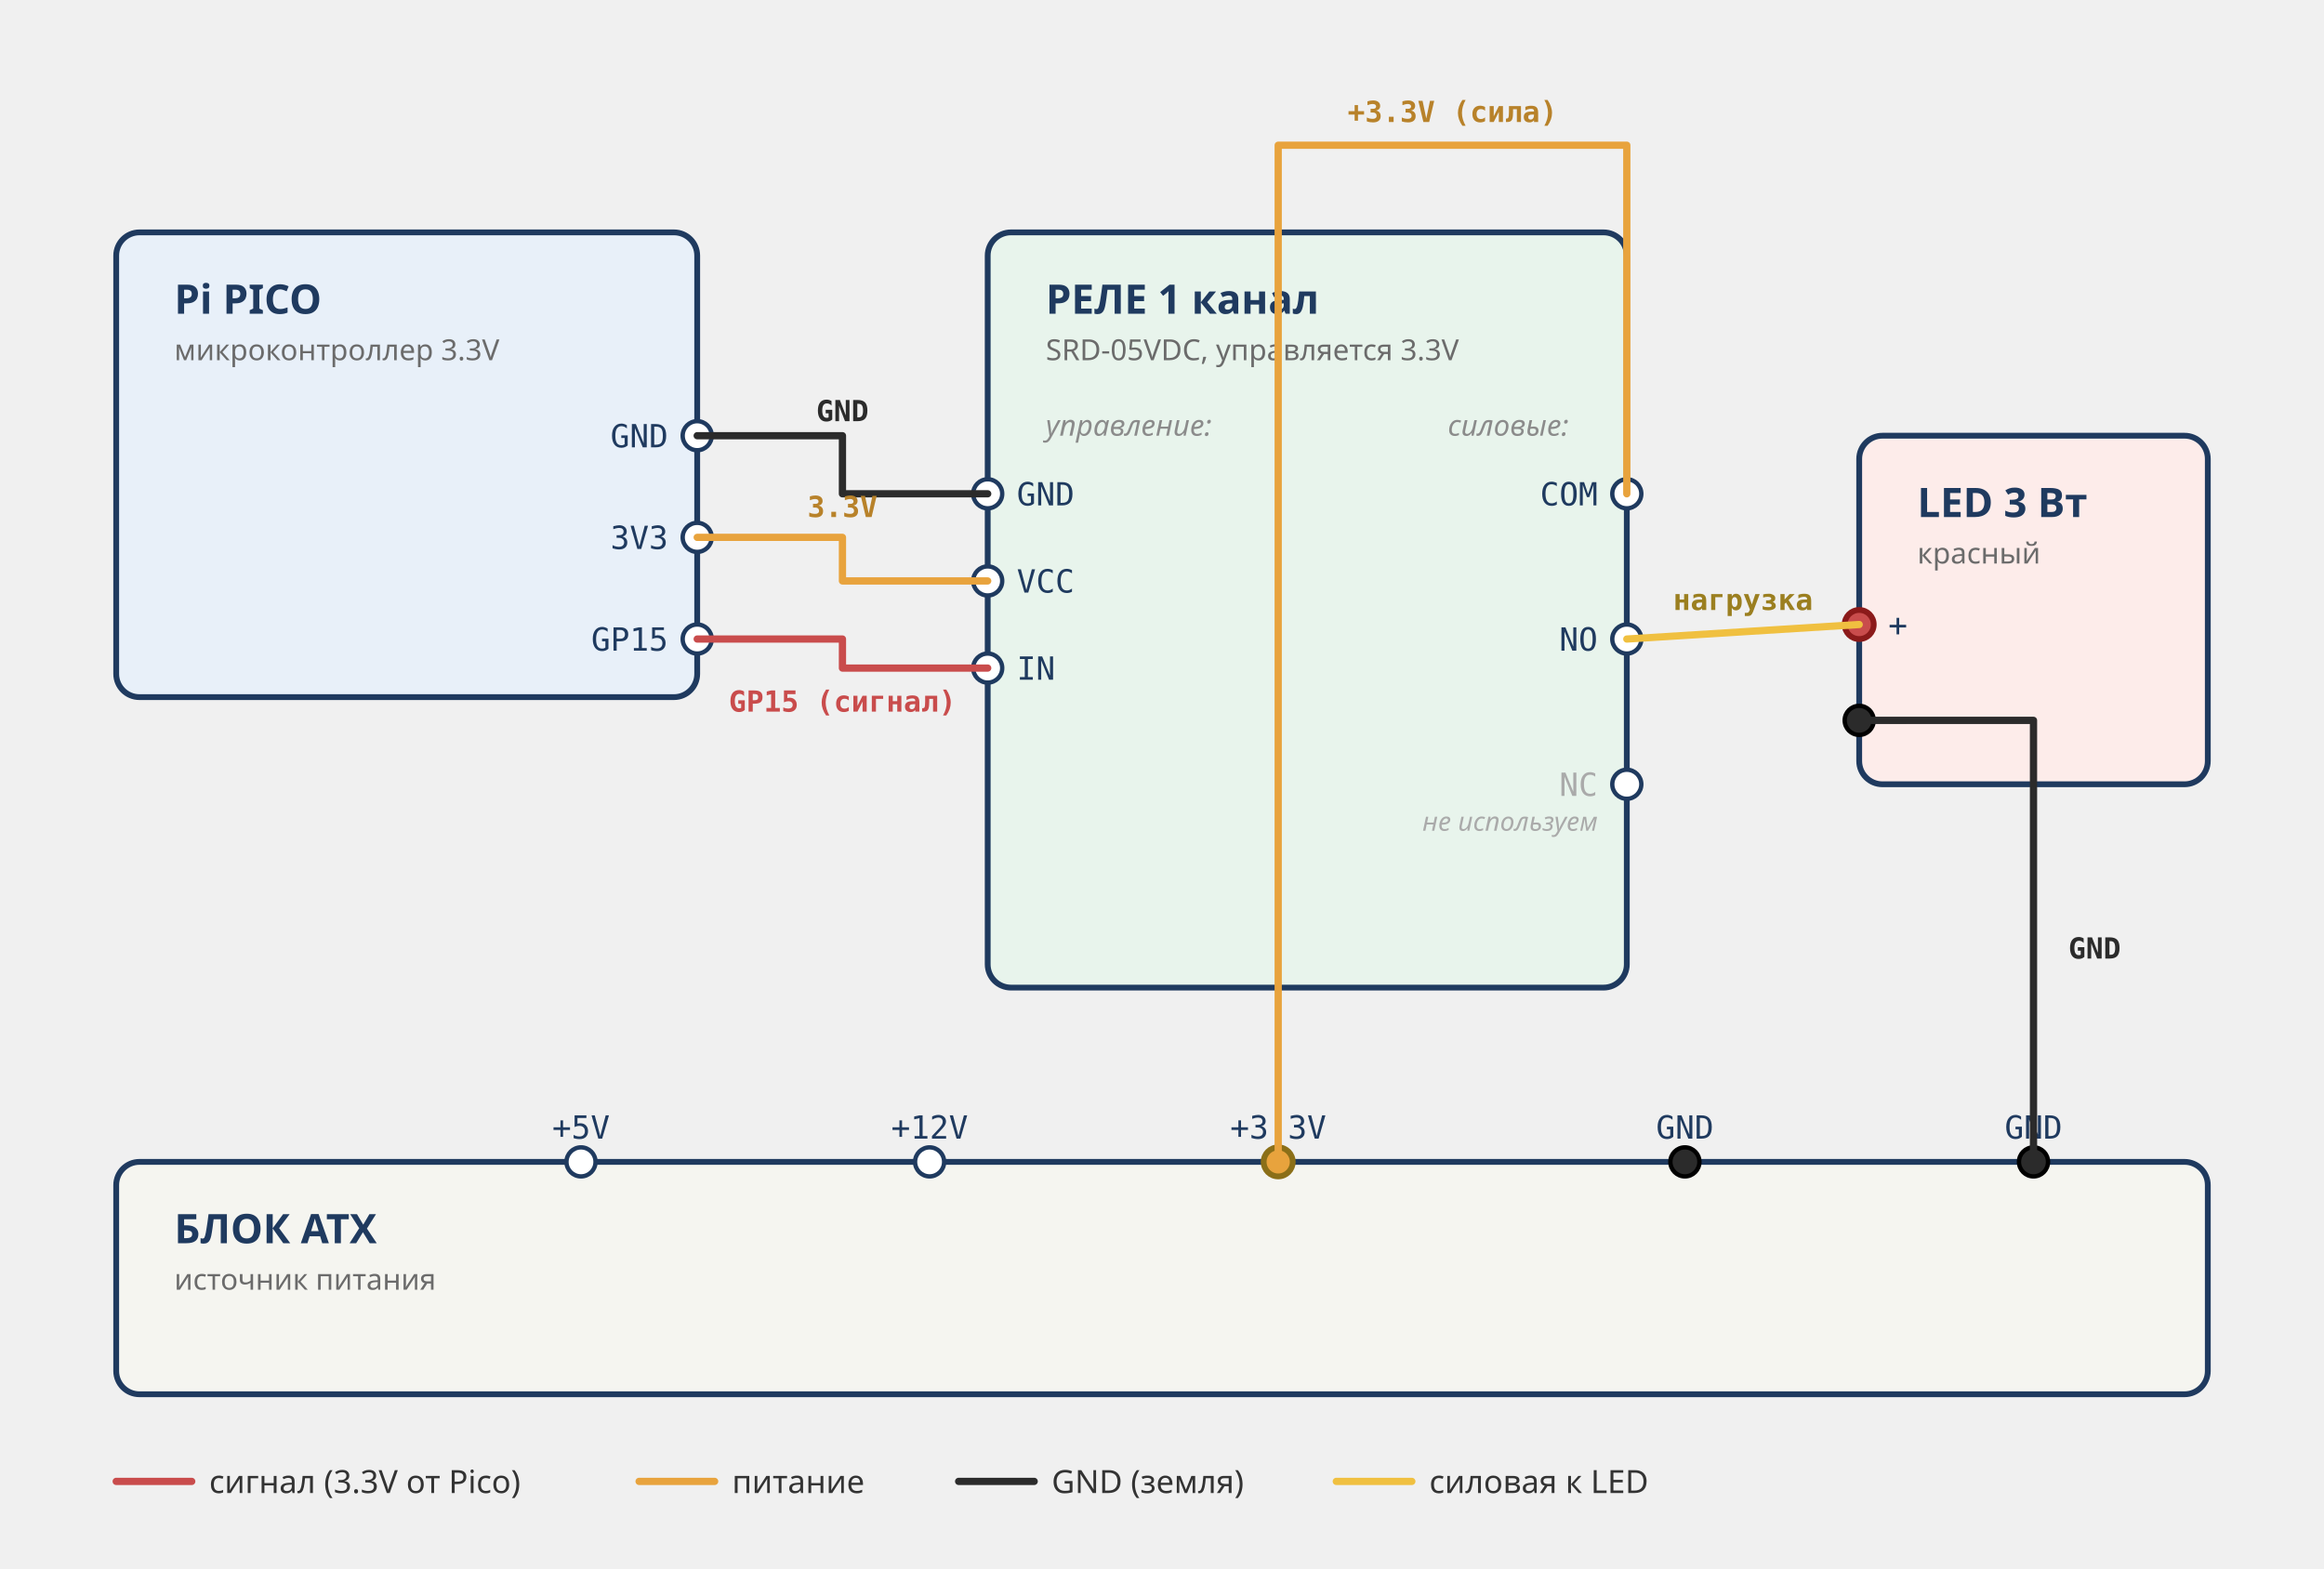
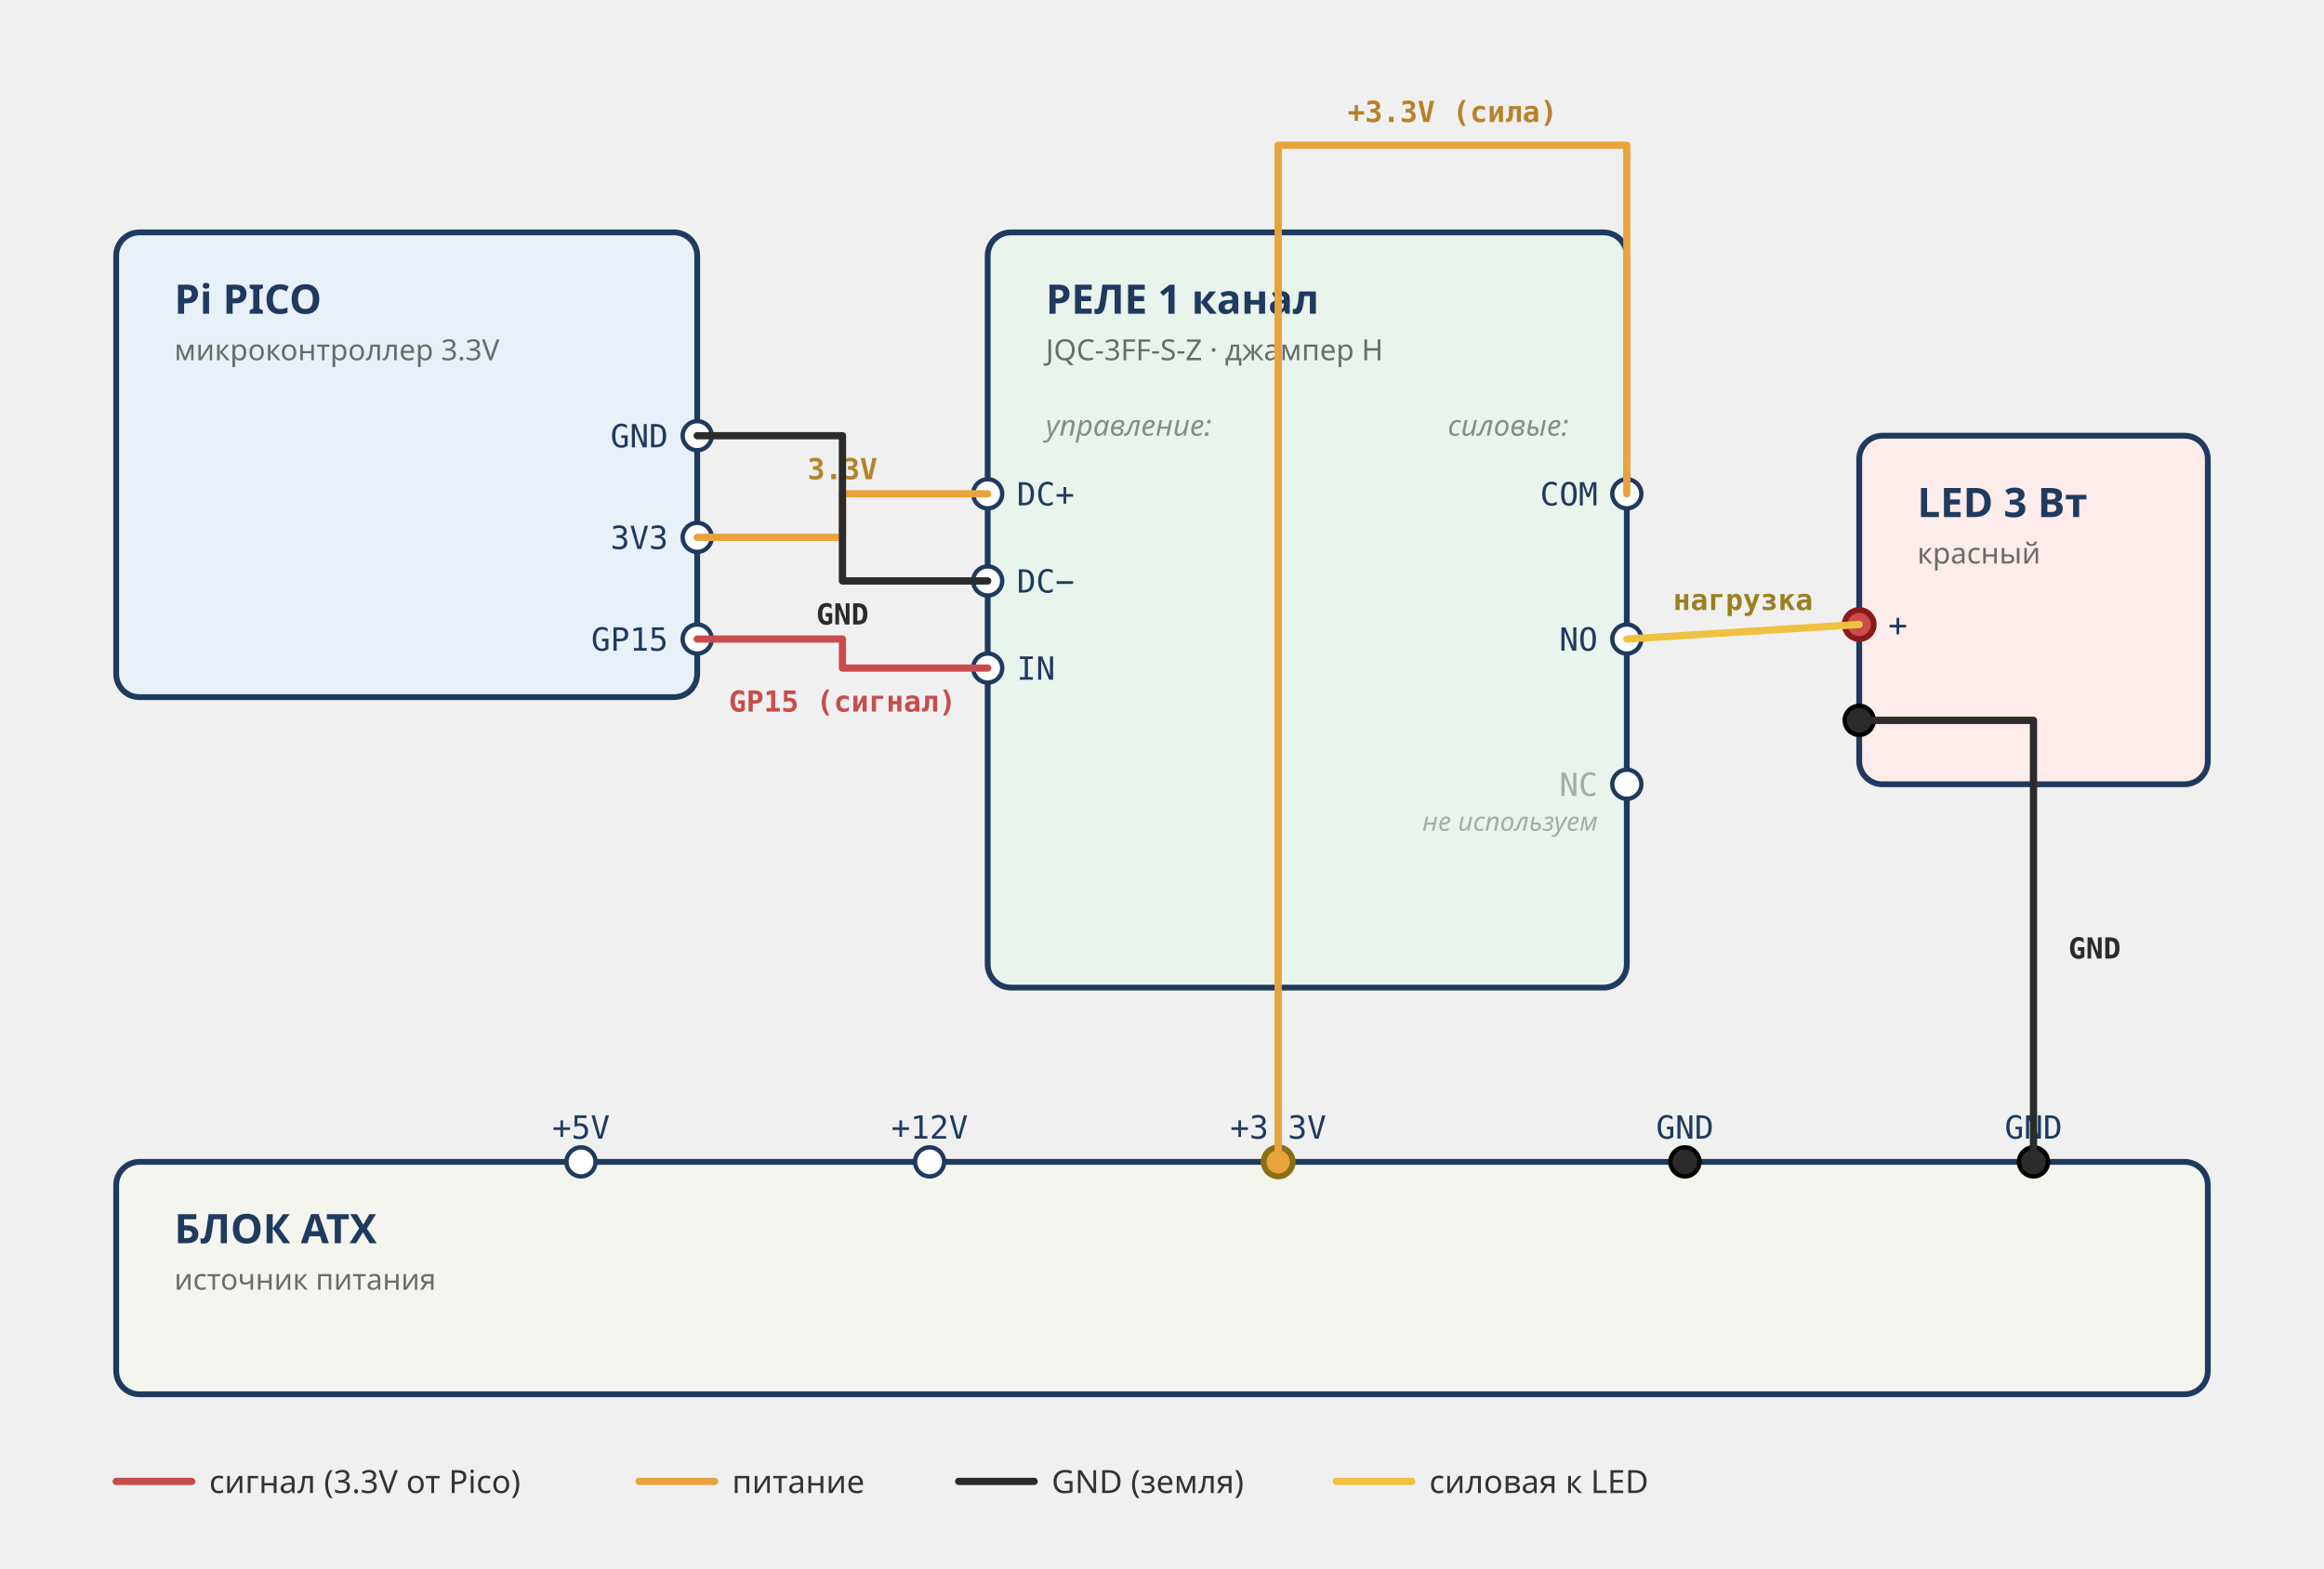
<svg xmlns="http://www.w3.org/2000/svg" viewBox="0 0 800 540" role="img" aria-label="Схема соединений Модуля 1">
+   <style>
+     .bd-comp   { fill:#FFFFFF; stroke:#1F3A5F; stroke-width:2 }
+     .bd-pico   { fill:#E8F0F9 }
+     .bd-relay  { fill:#E8F4EC }
+     .bd-led    { fill:#FDECEA }
+     .bd-atx    { fill:#F5F5F0 }
+     .bd-btn    { fill:#FFF4E0 }
+     .bd-source { fill:#FFE6D9 }
+     .bd-load   { fill:#FDECEA }
+     .bd-ctrl   { fill:#E8F4EC }
+     .bd-wires  { fill:#F0F0F0 }
+     .bd-title  { font:bold 14px sans-serif; fill:#1F3A5F }
+     .bd-sub    { font:10px sans-serif; fill:#6B6B6B }
+     .bd-section{ font:italic 10px sans-serif; fill:#8B8B8B }
+     .bd-pin    { fill:#FFFFFF; stroke:#1F3A5F; stroke-width:1.5 }
+     .bd-pinlbl { font:11px monospace; fill:#1F3A5F }
+     .bd-wire   { stroke-width:2.5; fill:none; stroke-linecap:round; stroke-linejoin:round }
+     .bd-wlbl   { font:bold 10px monospace }
+   </style>
  <style>
            .bd-comp   { fill: #FFFFFF; stroke: #1F3A5F; stroke-width: 2 }
            .bd-pico   { fill: #E8F0F9 }
            .bd-relay  { fill: #E8F4EC }
            .bd-led    { fill: #FDECEA }
            .bd-atx    { fill: #F5F5F0 }
            .bd-title  { font: bold 14px sans-serif; fill: #1F3A5F }
            .bd-sub    { font: 10px sans-serif; fill: #6B6B6B }
            .bd-section{ font: italic 10px sans-serif; fill: #8B8B8B }
            .bd-pin    { fill: #FFFFFF; stroke: #1F3A5F; stroke-width: 1.5 }
            .bd-pinlbl { font: 11px monospace; fill: #1F3A5F }
            .bd-wire   { stroke-width: 2.5; fill: none; stroke-linecap: round; stroke-linejoin: round }
            .bd-wlbl   { font: bold 10px monospace }
          </style>
  <rect x="40" y="400" width="720" height="80" rx="8" class="bd-comp bd-atx" />
  <text x="60" y="428" class="bd-title">БЛОК ATX</text>
  <text x="60" y="444" class="bd-sub">источник питания</text>
  <circle cx="200" cy="400" r="5" class="bd-pin" />
  <text x="200" y="392" text-anchor="middle" class="bd-pinlbl">+5V</text>
  <circle cx="320" cy="400" r="5" class="bd-pin" />
  <text x="320" y="392" text-anchor="middle" class="bd-pinlbl">+12V</text>
  <circle cx="440" cy="400" r="5" fill="#E8A33D" stroke="#8B6F18" stroke-width="2" />
  <text x="440" y="392" text-anchor="middle" class="bd-pinlbl" font-weight="bold">+3.3V</text>
  <circle cx="580" cy="400" r="5" fill="#2B2B2B" stroke="#000" stroke-width="1.5" />
  <text x="580" y="392" text-anchor="middle" class="bd-pinlbl" font-weight="bold">GND</text>
  <circle cx="700" cy="400" r="5" fill="#2B2B2B" stroke="#000" stroke-width="1.5" />
  <text x="700" y="392" text-anchor="middle" class="bd-pinlbl" font-weight="bold">GND</text>
  <rect x="40" y="80" width="200" height="160" rx="8" class="bd-comp bd-pico" />
  <text x="60" y="108" class="bd-title">Pi PICO</text>
  <text x="60" y="124" class="bd-sub">микроконтроллер 3.3V</text>
  <circle cx="240" cy="150" r="5" class="bd-pin" />
  <text x="230" y="154" text-anchor="end" class="bd-pinlbl">GND</text>
  <circle cx="240" cy="185" r="5" class="bd-pin" />
  <text x="230" y="189" text-anchor="end" class="bd-pinlbl">3V3</text>
  <circle cx="240" cy="220" r="5" class="bd-pin" />
  <text x="230" y="224" text-anchor="end" class="bd-pinlbl">GP15</text>
  <rect x="340" y="80" width="220" height="260" rx="8" class="bd-comp bd-relay" />
  <text x="360" y="108" class="bd-title">РЕЛЕ 1 канал</text>
-   <text x="360" y="124" class="bd-sub">SRD-05VDC, управляется 3.3V</text>
+   <text x="360" y="124" class="bd-sub">JQC-3FF-S-Z · джампер H</text>
  <text x="360" y="150" class="bd-section">управление:</text>
  <circle cx="340" cy="170" r="5" class="bd-pin" />
-   <text x="350" y="174" class="bd-pinlbl">GND</text>
+   <text x="350" y="174" class="bd-pinlbl">DC+</text>
  <circle cx="340" cy="200" r="5" class="bd-pin" />
-   <text x="350" y="204" class="bd-pinlbl">VCC</text>
+   <text x="350" y="204" class="bd-pinlbl">DC−</text>
  <circle cx="340" cy="230" r="5" class="bd-pin" />
  <text x="350" y="234" class="bd-pinlbl">IN</text>
  <text x="540" y="150" text-anchor="end" class="bd-section">силовые:</text>
  <circle cx="560" cy="170" r="5" class="bd-pin" />
  <text x="550" y="174" text-anchor="end" class="bd-pinlbl">COM</text>
  <circle cx="560" cy="220" r="5" class="bd-pin" />
  <text x="550" y="224" text-anchor="end" class="bd-pinlbl">NO</text>
  <circle cx="560" cy="270" r="5" class="bd-pin" />
  <text x="550" y="274" text-anchor="end" class="bd-pinlbl" style="fill:#AAA">NC</text>
  <text x="550" y="286" text-anchor="end" style="font:italic 9px sans-serif;fill:#AAA">не используем</text>
  <rect x="640" y="150" width="120" height="120" rx="8" class="bd-comp bd-led" />
  <text x="660" y="178" class="bd-title">LED 3 Вт</text>
  <text x="660" y="194" class="bd-sub">красный</text>
  <circle cx="640" cy="215" r="5" fill="#C94C4C" stroke="#8B1A1A" stroke-width="2" />
  <text x="650" y="219" class="bd-pinlbl" font-weight="bold">+</text>
  <circle cx="640" cy="248" r="5" fill="#2B2B2B" stroke="#000" stroke-width="1.5" />
  <text x="650" y="252" class="bd-pinlbl" font-weight="bold">−</text>
-   <path d="M 240 150 L 290 150 L 290 170 L 340 170" class="bd-wire" stroke="#2B2B2B" />
-   <text x="290" y="145" text-anchor="middle" class="bd-wlbl" fill="#2B2B2B">GND</text>
-   <path d="M 240 185 L 290 185 L 290 200 L 340 200" class="bd-wire" stroke="#E8A33D" />
-   <text x="290" y="178" text-anchor="middle" class="bd-wlbl" fill="#B8822A">3.3V</text>
+   <path d="M 240 185 L 290 185 L 290 170 L 340 170" class="bd-wire" stroke="#E8A33D" />
+   <text x="290" y="165" text-anchor="middle" class="bd-wlbl" fill="#B8822A">3.3V</text>
+   <path d="M 240 150 L 290 150 L 290 200 L 340 200" class="bd-wire" stroke="#2B2B2B" />
+   <text x="290" y="215" text-anchor="middle" class="bd-wlbl" fill="#2B2B2B">GND</text>
  <path d="M 240 220 L 290 220 L 290 230 L 340 230" class="bd-wire" stroke="#C94C4C" />
  <text x="290" y="245" text-anchor="middle" class="bd-wlbl" fill="#C94C4C">GP15 (сигнал)</text>
  <path d="M 440 400 L 440 50 L 560 50 L 560 170" class="bd-wire" stroke="#E8A33D" />
  <text x="500" y="42" text-anchor="middle" class="bd-wlbl" fill="#B8822A">+3.3V (сила)</text>
  <path d="M 560 220 L 640 215" class="bd-wire" stroke="#F0C040" />
  <text x="600" y="210" text-anchor="middle" class="bd-wlbl" fill="#9B7F20">нагрузка</text>
  <path d="M 640 248 L 700 248 L 700 400" class="bd-wire" stroke="#2B2B2B" />
  <text x="712" y="330" class="bd-wlbl" fill="#2B2B2B">GND</text>
  <g transform="translate(40, 510)" font-family="sans-serif" font-size="11">
    <line x1="0" y1="0" x2="26" y2="0" stroke="#C94C4C" stroke-width="2.5" stroke-linecap="round" />
    <text x="32" y="4" fill="#333">сигнал (3.3V от Pico)</text>
    <line x1="180" y1="0" x2="206" y2="0" stroke="#E8A33D" stroke-width="2.5" stroke-linecap="round" />
    <text x="212" y="4" fill="#333">питание</text>
    <line x1="290" y1="0" x2="316" y2="0" stroke="#2B2B2B" stroke-width="2.5" stroke-linecap="round" />
    <text x="322" y="4" fill="#333">GND (земля)</text>
    <line x1="420" y1="0" x2="446" y2="0" stroke="#F0C040" stroke-width="2.5" stroke-linecap="round" />
    <text x="452" y="4" fill="#333">силовая к LED</text>
  </g>
</svg>
